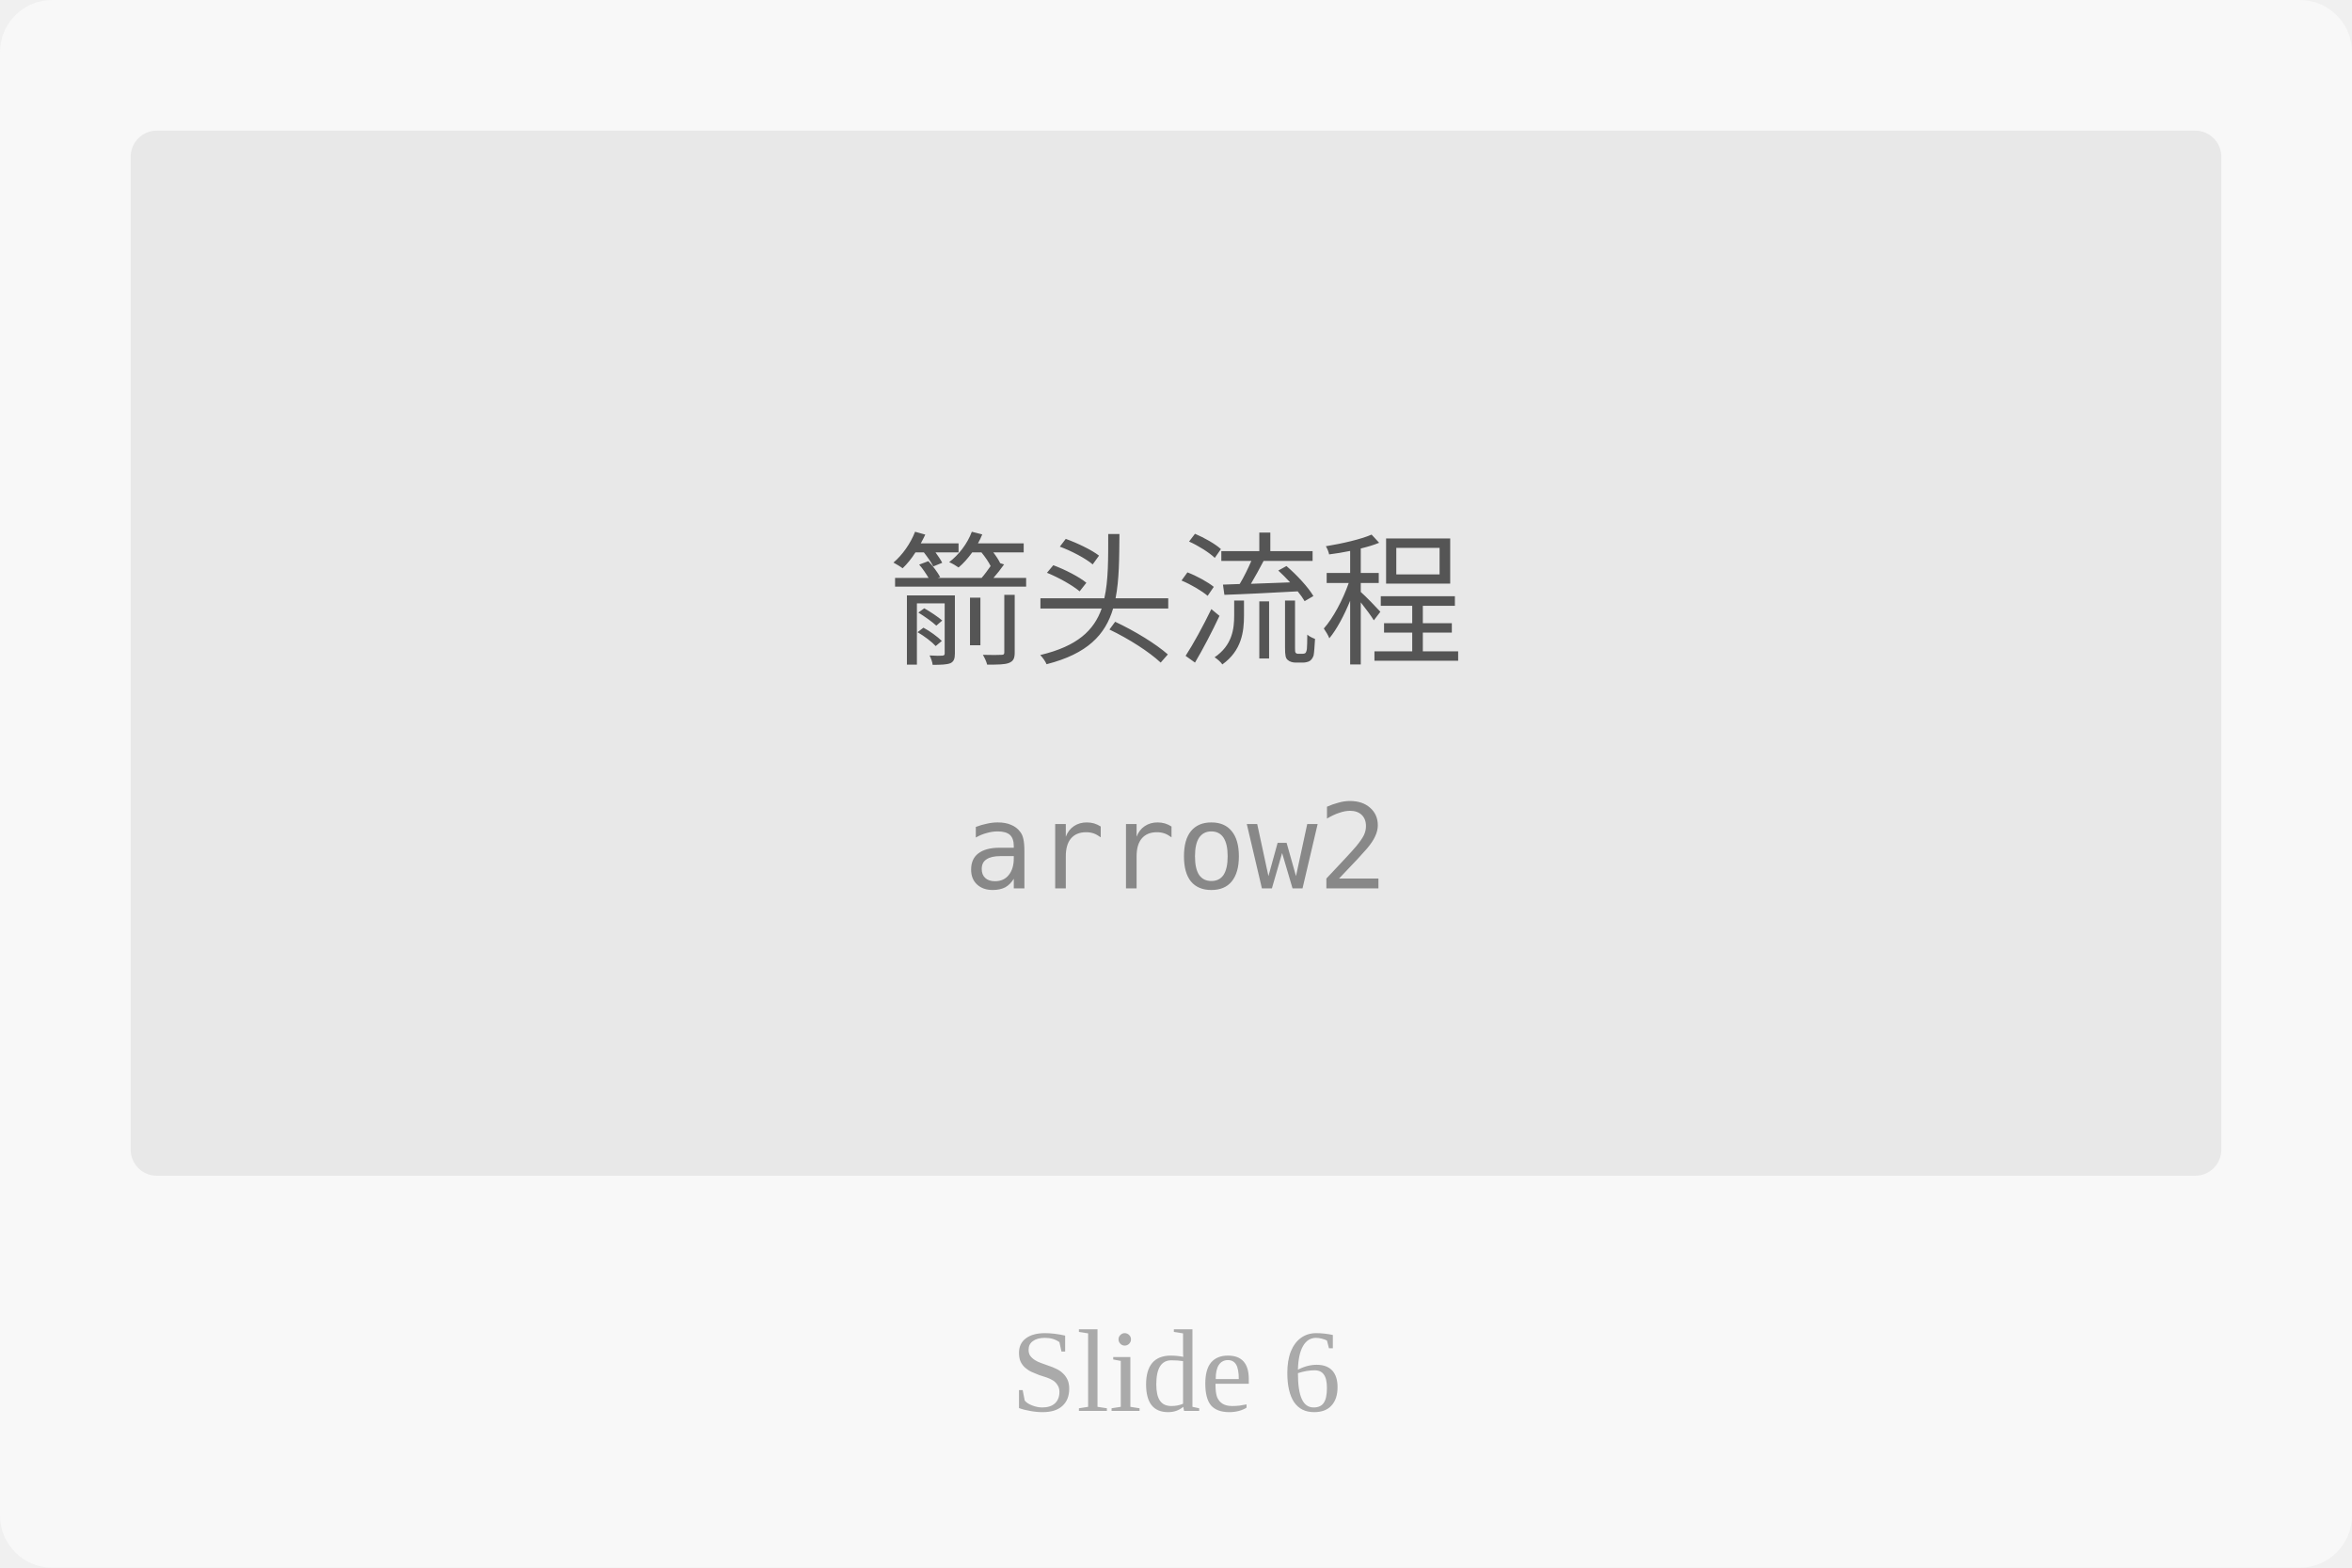
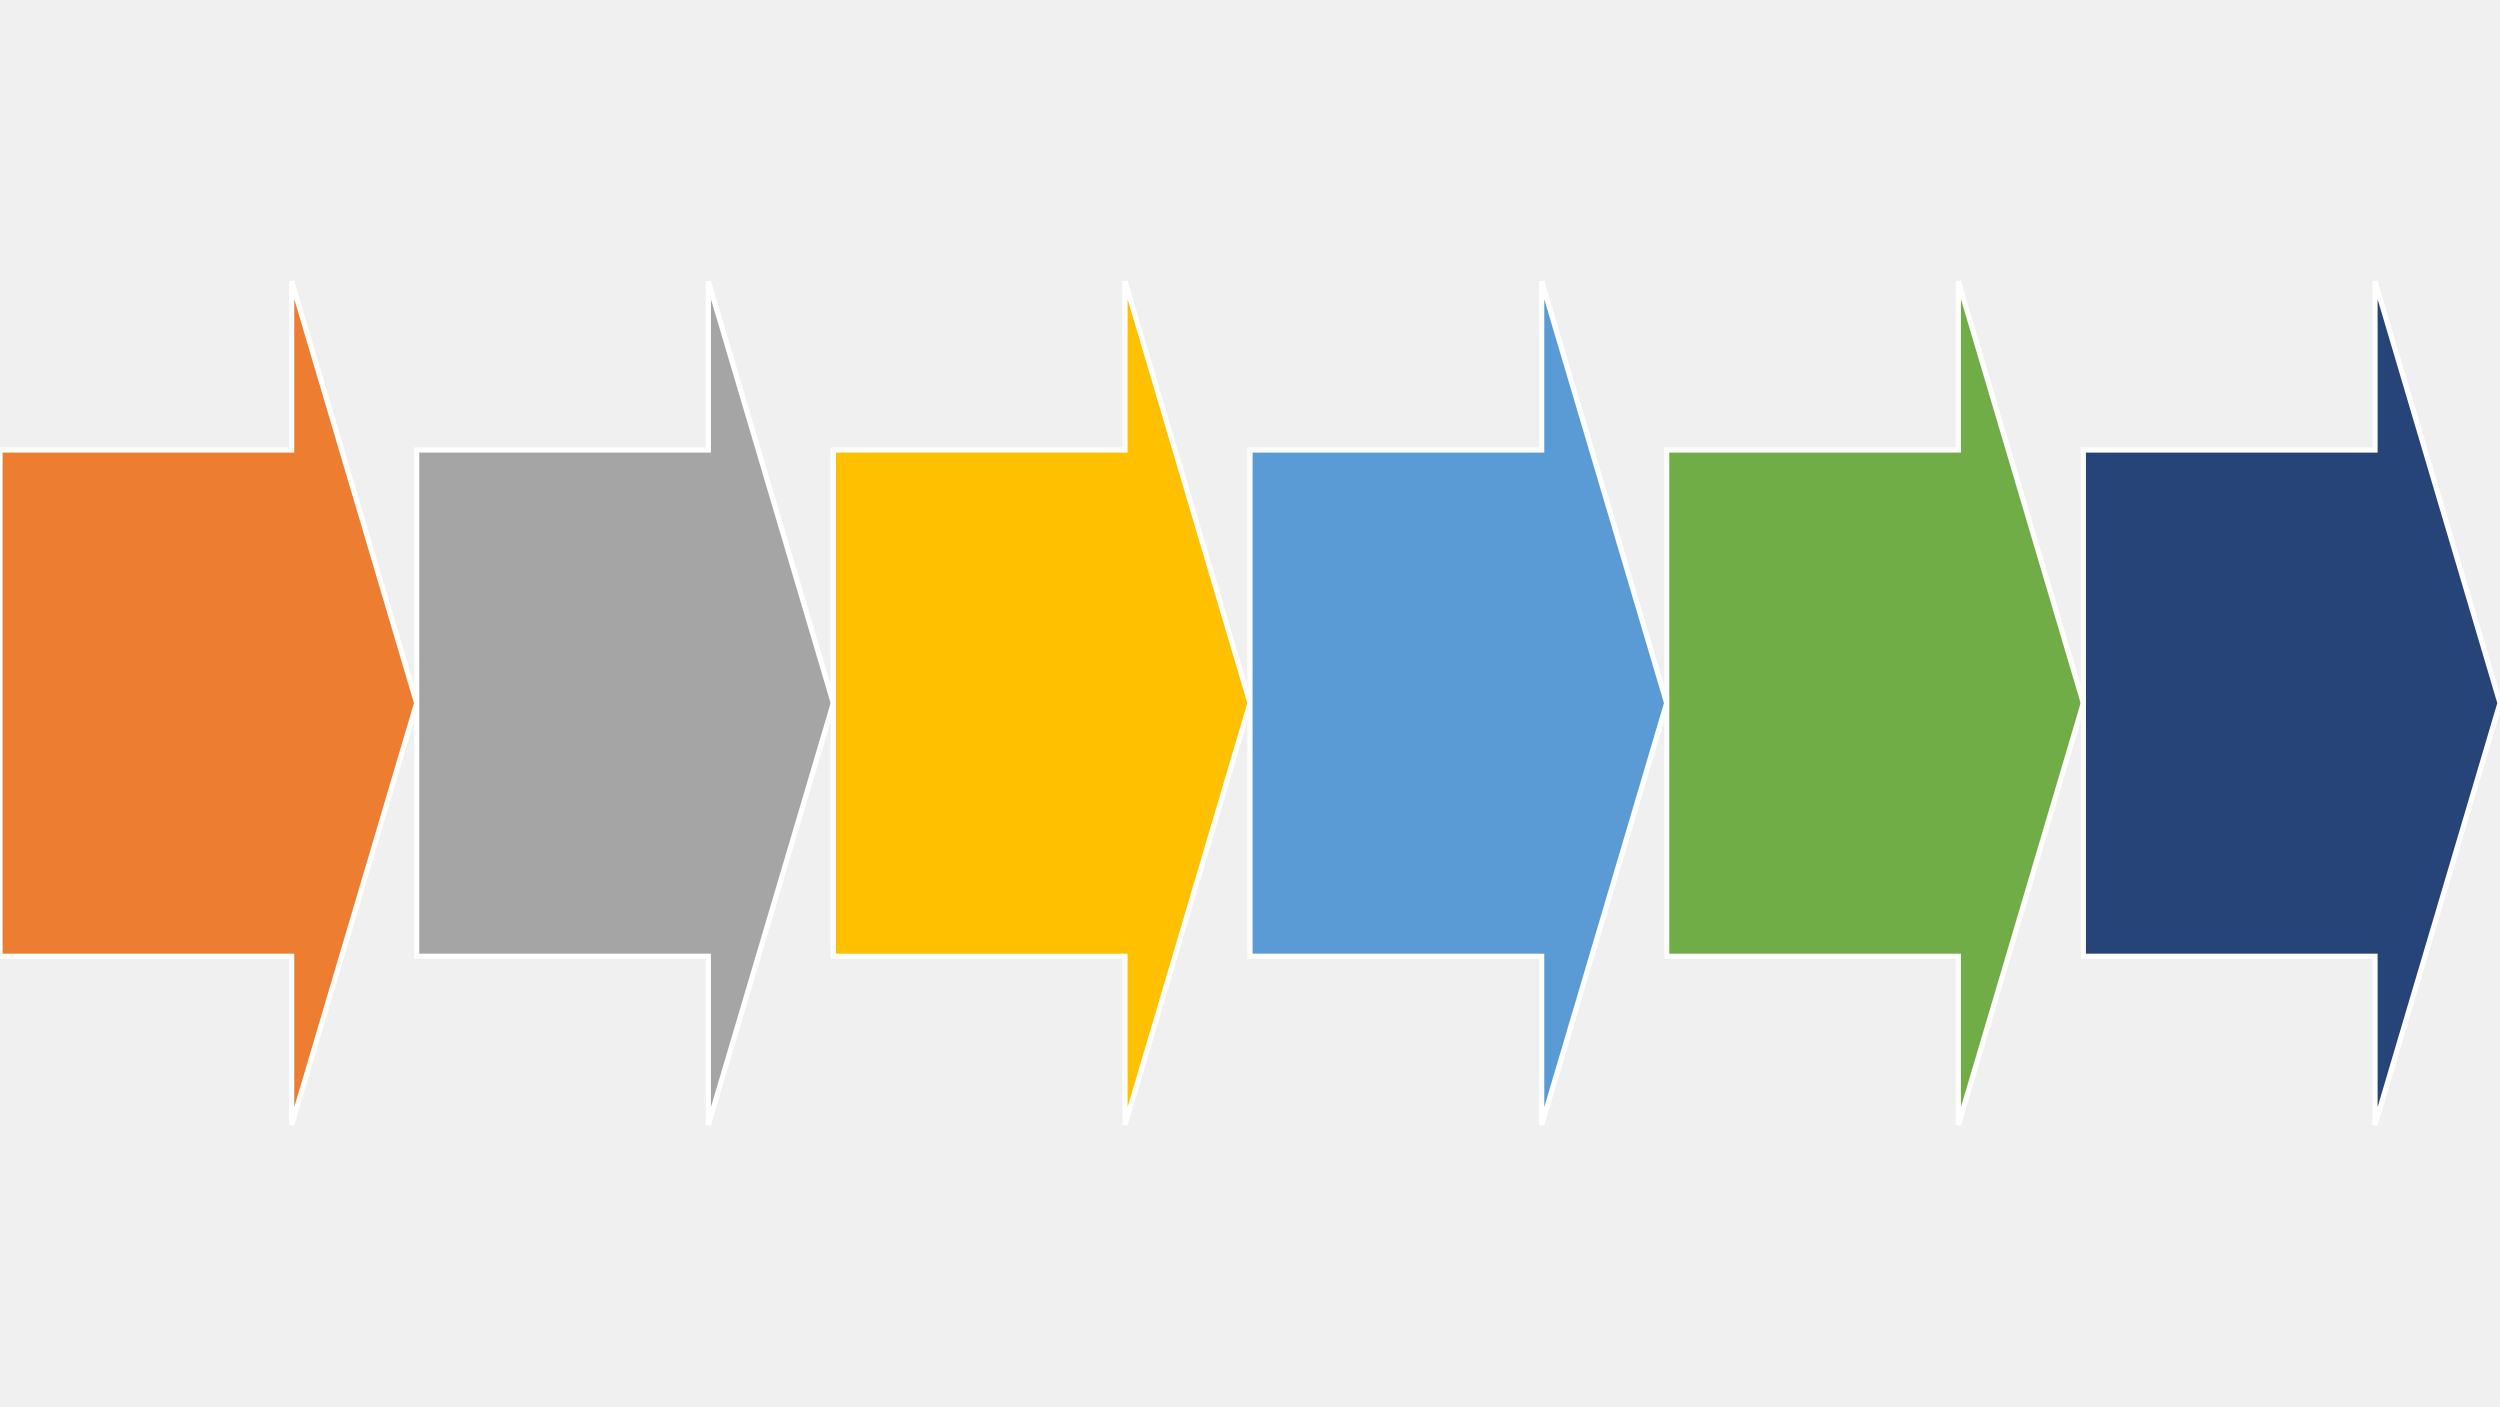
- <svg xmlns="http://www.w3.org/2000/svg" width="180" height="120" viewBox="0 0 180 120">
-   <rect fill="#f8f8f8" width="180" height="120" rx="4" />
-   <rect fill="#e8e8e8" x="10" y="10" width="160" height="80" rx="2" />
-   <text x="90" y="50" text-anchor="middle" fill="#555" font-size="11" font-family="system-ui">箭头流程</text>
-   <text x="90" y="68" text-anchor="middle" fill="#888" font-size="9" font-family="monospace">arrow2</text>
-   <text x="90" y="108" text-anchor="middle" fill="#aaa" font-size="9">Slide 6</text>
+ <svg xmlns="http://www.w3.org/2000/svg" width="960" height="540" viewBox="0 0 960 540">
+   <polygon points="0,172.8 112,172.8 112,108 160,270 112,432 112,367.2 0,367.2" fill="#ED7D31" stroke="#FFFFFF" stroke-width="2" />
+   <polygon points="160,172.8 272,172.8 272,108 320,270 272,432 272,367.2 160,367.2" fill="#A5A5A5" stroke="#FFFFFF" stroke-width="2" />
+   <polygon points="320,172.8 432,172.8 432,108 480,270 432,432 432,367.2 320,367.2" fill="#FFC000" stroke="#FFFFFF" stroke-width="2" />
+   <polygon points="480,172.8 592,172.8 592,108 640,270 592,432 592,367.2 480,367.2" fill="#5B9BD5" stroke="#FFFFFF" stroke-width="2" />
+   <polygon points="640,172.8 752,172.8 752,108 800,270 752,432 752,367.2 640,367.2" fill="#70AD47" stroke="#FFFFFF" stroke-width="2" />
+   <polygon points="800,172.8 912,172.8 912,108 960,270 912,432 912,367.2 800,367.2" fill="#264478" stroke="#FFFFFF" stroke-width="2" />
</svg>
